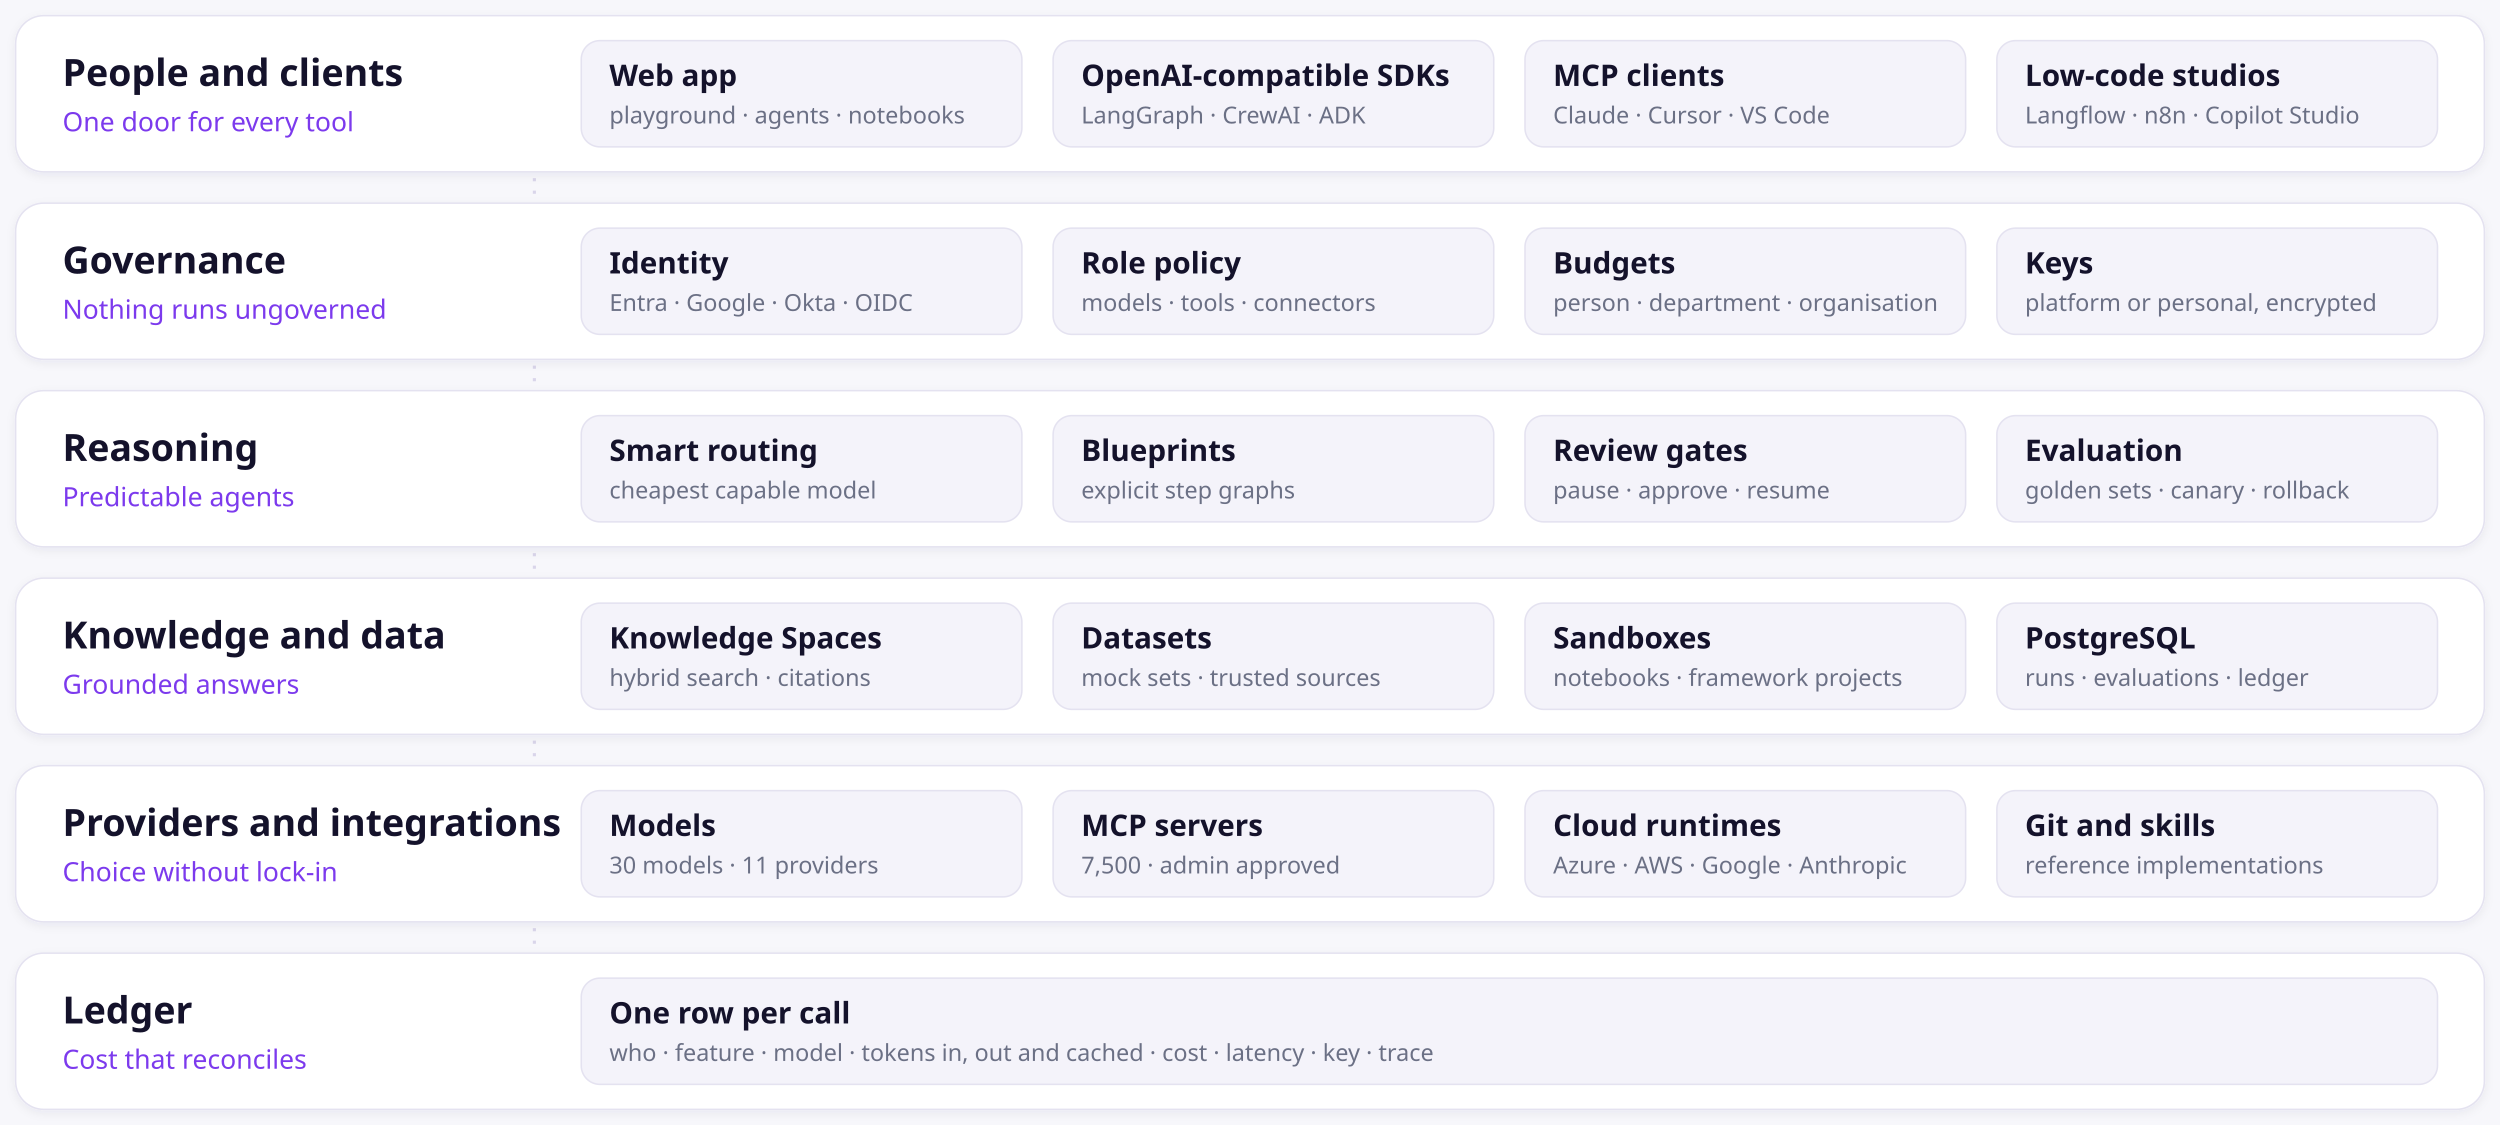
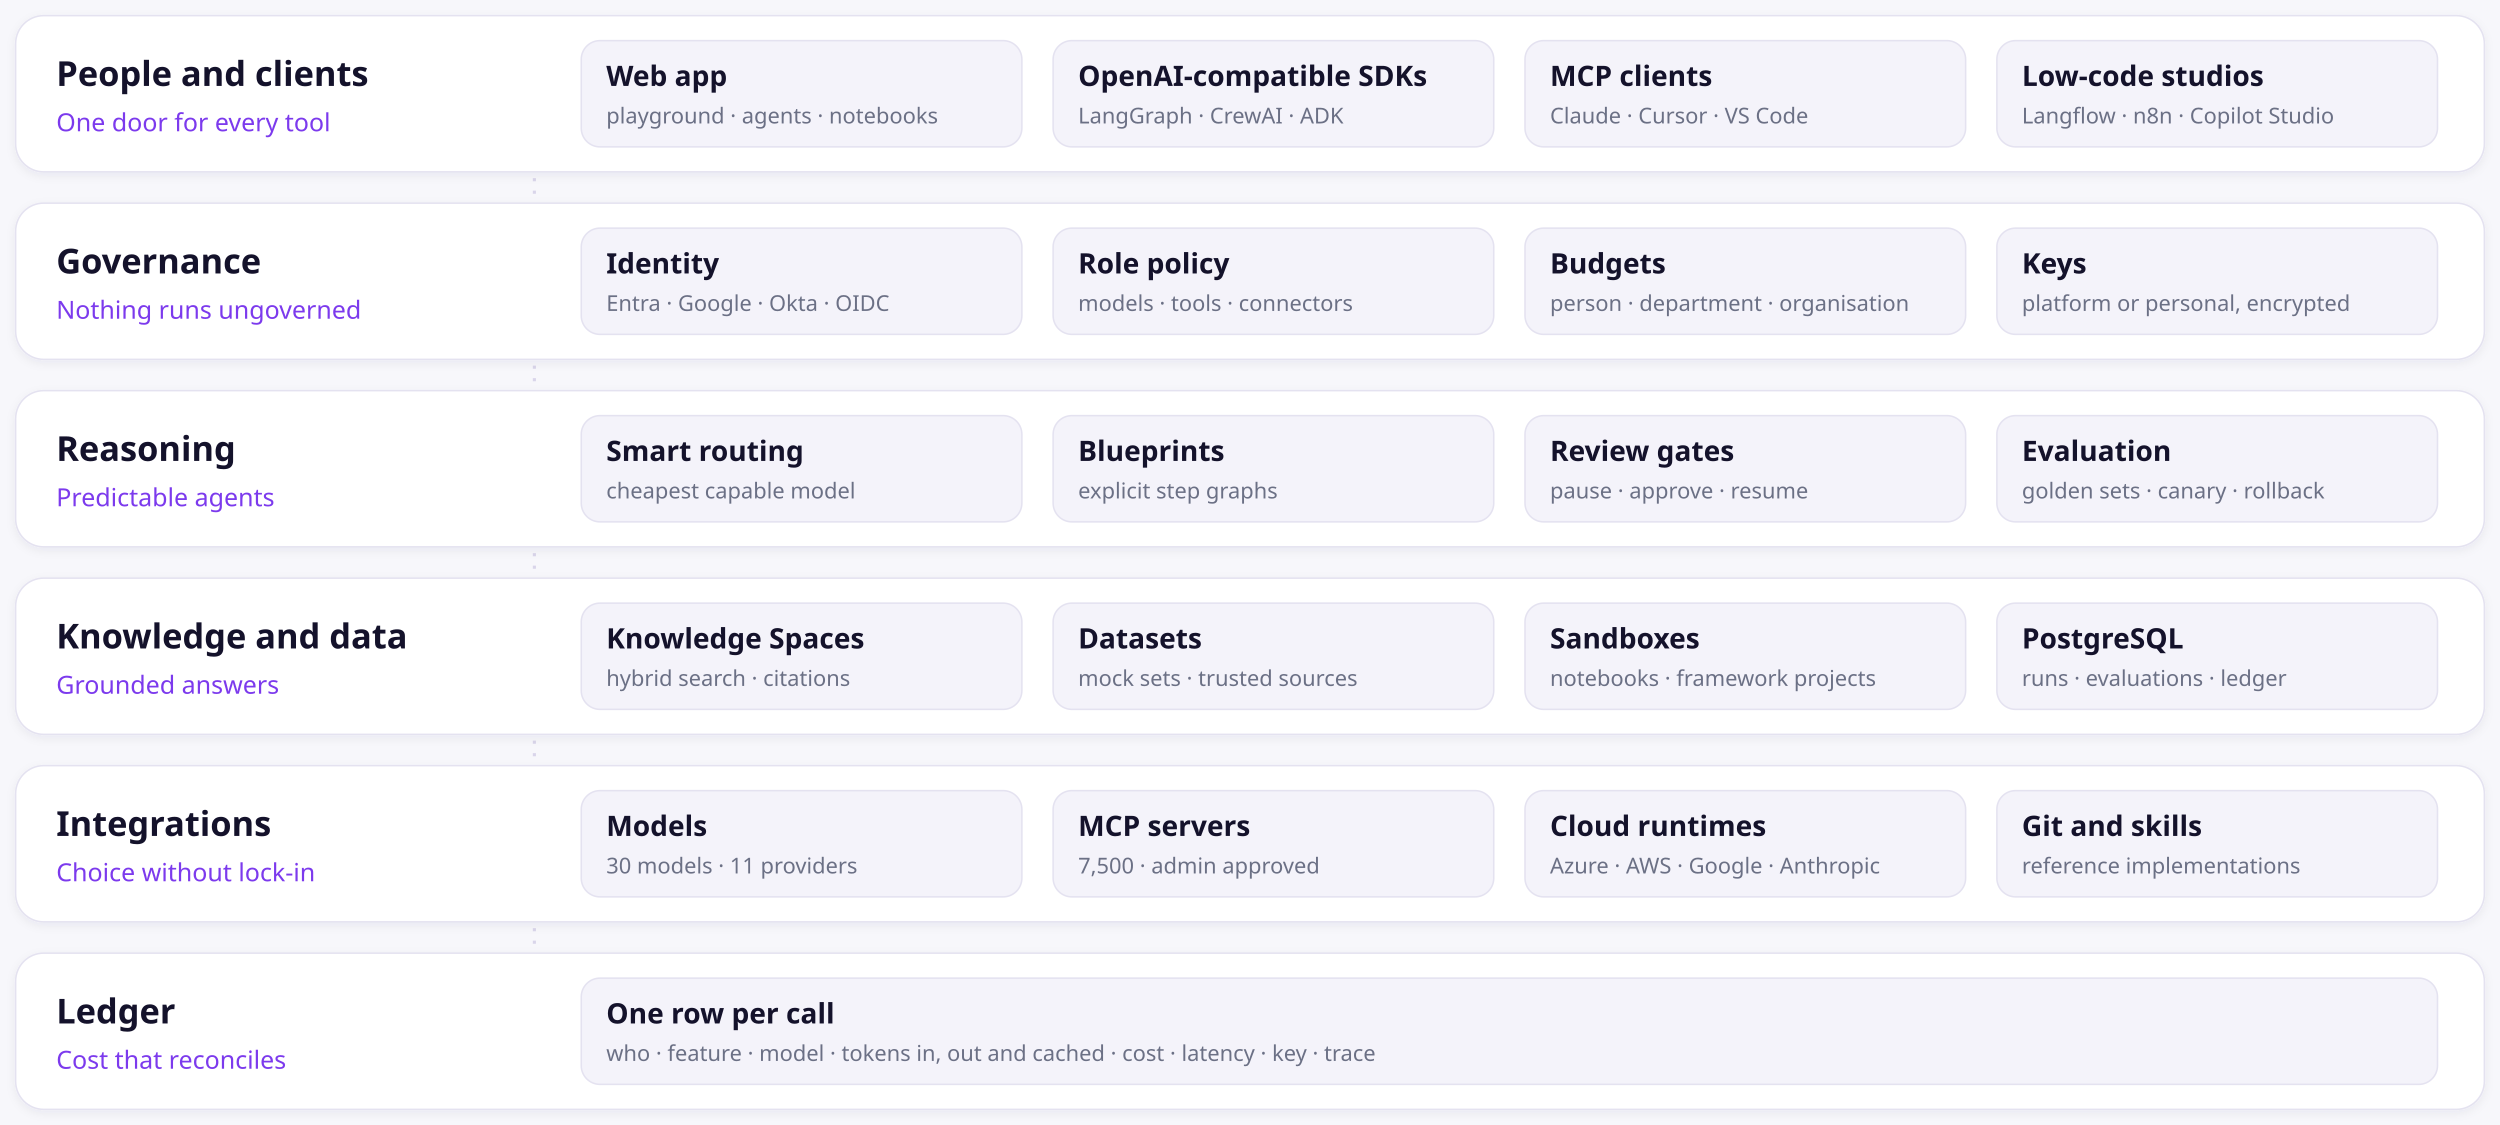
- <svg xmlns="http://www.w3.org/2000/svg" viewBox="0 0 1600 720" width="1600" height="720" font-family="Instrument Sans, ui-sans-serif, system-ui, sans-serif">
+ <svg xmlns="http://www.w3.org/2000/svg" viewBox="0 0 1600 720" width="1600" height="720" font-family="Sora, ui-sans-serif, system-ui, sans-serif">
  <defs>
    <linearGradient id="brand" x1="0" y1="0" x2="1" y2="0">
      <stop offset="0" stop-color="#7C3AED" />
      <stop offset="0.55" stop-color="#DB2777" />
      <stop offset="1" stop-color="#0891B2" />
    </linearGradient>
    <linearGradient id="brandv" x1="0" y1="0" x2="0" y2="1">
      <stop offset="0" stop-color="#7C3AED" />
      <stop offset="0.55" stop-color="#DB2777" />
      <stop offset="1" stop-color="#0891B2" />
    </linearGradient>
    <radialGradient id="glow">
      <stop offset="0" stop-color="#FFFFFF" />
      <stop offset="0.3" stop-color="#F0ABFC" />
      <stop offset="0.65" stop-color="#7C3AED" stop-opacity="0.35" />
      <stop offset="1" stop-color="#7C3AED" stop-opacity="0" />
    </radialGradient>
    <filter id="soft" x="-30%" y="-30%" width="160%" height="160%">
      <feGaussianBlur stdDeviation="10" />
    </filter>
    <filter id="shadow" x="-10%" y="-10%" width="120%" height="140%">
      <feDropShadow dx="0" dy="2" stdDeviation="3" flood-color="#1E1B4B" flood-opacity="0.06" />
    </filter>
  </defs>
  <rect width="1600" height="720" fill="#F7F7FB" />
  <line x1="342" y1="10" x2="342" y2="710" stroke="#D9D5EA" stroke-width="2" stroke-dasharray="2 6" />
  <rect x="10" y="10" width="1580" height="100" rx="18" fill="#FFFFFF" stroke="#E4E2F0" filter="url(#shadow)" />
  <g opacity="0">
    <animate attributeName="opacity" dur="10.0s" repeatCount="indefinite" keyTimes="0;0.04;0.065;0.915;0.94;1" values="0;0;1;1;0;0" />
    <rect x="6" y="6" width="1588" height="108" rx="22" fill="#7C3AED" opacity="0.22" filter="url(#soft)" />
    <rect x="10" y="10" width="1580" height="100" rx="18" fill="#FBFAFF" stroke="url(#brand)" stroke-width="3" />
  </g>
-   <text x="40" y="55" font-size="24" font-weight="600" fill="#14122B" text-anchor="start">People and clients</text>
-   <text x="40" y="84" font-size="17" font-weight="500" fill="#7C3AED" text-anchor="start">One door for every tool</text>
+   <text x="36" y="55" font-size="22" font-weight="600" fill="#14122B" text-anchor="start">People and clients</text>
+   <text x="36" y="84" font-size="16" font-weight="500" fill="#7C3AED" text-anchor="start">One door for every tool</text>
  <rect x="372" y="26" width="282" height="68" rx="12" fill="#F4F3FA" stroke="#E4E2F0" />
  <g opacity="0">
    <animate attributeName="opacity" dur="10.0s" repeatCount="indefinite" keyTimes="0;0.05;0.075;0.13;0.155;1" values="0;0;1;1;0;0" />
    <rect x="368" y="22" width="290" height="76" rx="16" fill="#7C3AED" opacity="0.22" filter="url(#soft)" />
    <rect x="372" y="26" width="282" height="68" rx="12" fill="#FFFFFF" stroke="url(#brand)" stroke-width="3" />
  </g>
-   <text x="390" y="55" font-size="19" font-weight="600" fill="#14122B" text-anchor="start">Web app</text>
-   <text x="390" y="79" font-size="15" font-weight="400" fill="#6B7085" text-anchor="start">playground · agents · notebooks</text>
+   <text x="388" y="55" font-size="18" font-weight="600" fill="#14122B" text-anchor="start">Web app</text>
+   <text x="388" y="79" font-size="14" font-weight="400" fill="#6B7085" text-anchor="start">playground · agents · notebooks</text>
  <rect x="674" y="26" width="282" height="68" rx="12" fill="#F4F3FA" stroke="#E4E2F0" />
  <g opacity="0">
    <animate attributeName="opacity" dur="10.0s" repeatCount="indefinite" keyTimes="0;0.066;0.091;0.146;0.171;1" values="0;0;1;1;0;0" />
    <rect x="670" y="22" width="290" height="76" rx="16" fill="#7C3AED" opacity="0.22" filter="url(#soft)" />
    <rect x="674" y="26" width="282" height="68" rx="12" fill="#FFFFFF" stroke="url(#brand)" stroke-width="3" />
  </g>
-   <text x="692" y="55" font-size="19" font-weight="600" fill="#14122B" text-anchor="start">OpenAI-compatible SDKs</text>
-   <text x="692" y="79" font-size="15" font-weight="400" fill="#6B7085" text-anchor="start">LangGraph · CrewAI · ADK</text>
+   <text x="690" y="55" font-size="18" font-weight="600" fill="#14122B" text-anchor="start">OpenAI-compatible SDKs</text>
+   <text x="690" y="79" font-size="14" font-weight="400" fill="#6B7085" text-anchor="start">LangGraph · CrewAI · ADK</text>
  <rect x="976" y="26" width="282" height="68" rx="12" fill="#F4F3FA" stroke="#E4E2F0" />
  <g opacity="0">
    <animate attributeName="opacity" dur="10.0s" repeatCount="indefinite" keyTimes="0;0.082;0.107;0.162;0.187;1" values="0;0;1;1;0;0" />
    <rect x="972" y="22" width="290" height="76" rx="16" fill="#7C3AED" opacity="0.22" filter="url(#soft)" />
    <rect x="976" y="26" width="282" height="68" rx="12" fill="#FFFFFF" stroke="url(#brand)" stroke-width="3" />
  </g>
-   <text x="994" y="55" font-size="19" font-weight="600" fill="#14122B" text-anchor="start">MCP clients</text>
-   <text x="994" y="79" font-size="15" font-weight="400" fill="#6B7085" text-anchor="start">Claude · Cursor · VS Code</text>
+   <text x="992" y="55" font-size="18" font-weight="600" fill="#14122B" text-anchor="start">MCP clients</text>
+   <text x="992" y="79" font-size="14" font-weight="400" fill="#6B7085" text-anchor="start">Claude · Cursor · VS Code</text>
  <rect x="1278" y="26" width="282" height="68" rx="12" fill="#F4F3FA" stroke="#E4E2F0" />
  <g opacity="0">
    <animate attributeName="opacity" dur="10.0s" repeatCount="indefinite" keyTimes="0;0.098;0.123;0.178;0.203;1" values="0;0;1;1;0;0" />
    <rect x="1274" y="22" width="290" height="76" rx="16" fill="#7C3AED" opacity="0.22" filter="url(#soft)" />
    <rect x="1278" y="26" width="282" height="68" rx="12" fill="#FFFFFF" stroke="url(#brand)" stroke-width="3" />
  </g>
-   <text x="1296" y="55" font-size="19" font-weight="600" fill="#14122B" text-anchor="start">Low-code studios</text>
-   <text x="1296" y="79" font-size="15" font-weight="400" fill="#6B7085" text-anchor="start">Langflow · n8n · Copilot Studio</text>
+   <text x="1294" y="55" font-size="18" font-weight="600" fill="#14122B" text-anchor="start">Low-code studios</text>
+   <text x="1294" y="79" font-size="14" font-weight="400" fill="#6B7085" text-anchor="start">Langflow · n8n · Copilot Studio</text>
  <rect x="10" y="130" width="1580" height="100" rx="18" fill="#FFFFFF" stroke="#E4E2F0" filter="url(#shadow)" />
  <g opacity="0">
    <animate attributeName="opacity" dur="10.0s" repeatCount="indefinite" keyTimes="0;0.175;0.2;0.915;0.94;1" values="0;0;1;1;0;0" />
    <rect x="6" y="126" width="1588" height="108" rx="22" fill="#7C3AED" opacity="0.22" filter="url(#soft)" />
    <rect x="10" y="130" width="1580" height="100" rx="18" fill="#FBFAFF" stroke="url(#brand)" stroke-width="3" />
  </g>
-   <text x="40" y="175" font-size="24" font-weight="600" fill="#14122B" text-anchor="start">Governance</text>
-   <text x="40" y="204" font-size="17" font-weight="500" fill="#7C3AED" text-anchor="start">Nothing runs ungoverned</text>
+   <text x="36" y="175" font-size="22" font-weight="600" fill="#14122B" text-anchor="start">Governance</text>
+   <text x="36" y="204" font-size="16" font-weight="500" fill="#7C3AED" text-anchor="start">Nothing runs ungoverned</text>
  <rect x="372" y="146" width="282" height="68" rx="12" fill="#F4F3FA" stroke="#E4E2F0" />
  <g opacity="0">
    <animate attributeName="opacity" dur="10.0s" repeatCount="indefinite" keyTimes="0;0.185;0.21;0.265;0.29;1" values="0;0;1;1;0;0" />
    <rect x="368" y="142" width="290" height="76" rx="16" fill="#7C3AED" opacity="0.22" filter="url(#soft)" />
    <rect x="372" y="146" width="282" height="68" rx="12" fill="#FFFFFF" stroke="url(#brand)" stroke-width="3" />
  </g>
-   <text x="390" y="175" font-size="19" font-weight="600" fill="#14122B" text-anchor="start">Identity</text>
-   <text x="390" y="199" font-size="15" font-weight="400" fill="#6B7085" text-anchor="start">Entra · Google · Okta · OIDC</text>
+   <text x="388" y="175" font-size="18" font-weight="600" fill="#14122B" text-anchor="start">Identity</text>
+   <text x="388" y="199" font-size="14" font-weight="400" fill="#6B7085" text-anchor="start">Entra · Google · Okta · OIDC</text>
  <rect x="674" y="146" width="282" height="68" rx="12" fill="#F4F3FA" stroke="#E4E2F0" />
  <g opacity="0">
    <animate attributeName="opacity" dur="10.0s" repeatCount="indefinite" keyTimes="0;0.201;0.226;0.281;0.306;1" values="0;0;1;1;0;0" />
    <rect x="670" y="142" width="290" height="76" rx="16" fill="#7C3AED" opacity="0.22" filter="url(#soft)" />
    <rect x="674" y="146" width="282" height="68" rx="12" fill="#FFFFFF" stroke="url(#brand)" stroke-width="3" />
  </g>
-   <text x="692" y="175" font-size="19" font-weight="600" fill="#14122B" text-anchor="start">Role policy</text>
-   <text x="692" y="199" font-size="15" font-weight="400" fill="#6B7085" text-anchor="start">models · tools · connectors</text>
+   <text x="690" y="175" font-size="18" font-weight="600" fill="#14122B" text-anchor="start">Role policy</text>
+   <text x="690" y="199" font-size="14" font-weight="400" fill="#6B7085" text-anchor="start">models · tools · connectors</text>
  <rect x="976" y="146" width="282" height="68" rx="12" fill="#F4F3FA" stroke="#E4E2F0" />
  <g opacity="0">
    <animate attributeName="opacity" dur="10.0s" repeatCount="indefinite" keyTimes="0;0.217;0.242;0.297;0.322;1" values="0;0;1;1;0;0" />
    <rect x="972" y="142" width="290" height="76" rx="16" fill="#7C3AED" opacity="0.22" filter="url(#soft)" />
    <rect x="976" y="146" width="282" height="68" rx="12" fill="#FFFFFF" stroke="url(#brand)" stroke-width="3" />
  </g>
-   <text x="994" y="175" font-size="19" font-weight="600" fill="#14122B" text-anchor="start">Budgets</text>
-   <text x="994" y="199" font-size="15" font-weight="400" fill="#6B7085" text-anchor="start">person · department · organisation</text>
+   <text x="992" y="175" font-size="18" font-weight="600" fill="#14122B" text-anchor="start">Budgets</text>
+   <text x="992" y="199" font-size="14" font-weight="400" fill="#6B7085" text-anchor="start">person · department · organisation</text>
  <rect x="1278" y="146" width="282" height="68" rx="12" fill="#F4F3FA" stroke="#E4E2F0" />
  <g opacity="0">
    <animate attributeName="opacity" dur="10.0s" repeatCount="indefinite" keyTimes="0;0.233;0.258;0.313;0.338;1" values="0;0;1;1;0;0" />
    <rect x="1274" y="142" width="290" height="76" rx="16" fill="#7C3AED" opacity="0.22" filter="url(#soft)" />
    <rect x="1278" y="146" width="282" height="68" rx="12" fill="#FFFFFF" stroke="url(#brand)" stroke-width="3" />
  </g>
-   <text x="1296" y="175" font-size="19" font-weight="600" fill="#14122B" text-anchor="start">Keys</text>
-   <text x="1296" y="199" font-size="15" font-weight="400" fill="#6B7085" text-anchor="start">platform or personal, encrypted</text>
+   <text x="1294" y="175" font-size="18" font-weight="600" fill="#14122B" text-anchor="start">Keys</text>
+   <text x="1294" y="199" font-size="14" font-weight="400" fill="#6B7085" text-anchor="start">platform or personal, encrypted</text>
  <rect x="10" y="250" width="1580" height="100" rx="18" fill="#FFFFFF" stroke="#E4E2F0" filter="url(#shadow)" />
  <g opacity="0">
    <animate attributeName="opacity" dur="10.0s" repeatCount="indefinite" keyTimes="0;0.31;0.335;0.915;0.94;1" values="0;0;1;1;0;0" />
    <rect x="6" y="246" width="1588" height="108" rx="22" fill="#7C3AED" opacity="0.22" filter="url(#soft)" />
    <rect x="10" y="250" width="1580" height="100" rx="18" fill="#FBFAFF" stroke="url(#brand)" stroke-width="3" />
  </g>
-   <text x="40" y="295" font-size="24" font-weight="600" fill="#14122B" text-anchor="start">Reasoning</text>
-   <text x="40" y="324" font-size="17" font-weight="500" fill="#7C3AED" text-anchor="start">Predictable agents</text>
+   <text x="36" y="295" font-size="22" font-weight="600" fill="#14122B" text-anchor="start">Reasoning</text>
+   <text x="36" y="324" font-size="16" font-weight="500" fill="#7C3AED" text-anchor="start">Predictable agents</text>
  <rect x="372" y="266" width="282" height="68" rx="12" fill="#F4F3FA" stroke="#E4E2F0" />
  <g opacity="0">
    <animate attributeName="opacity" dur="10.0s" repeatCount="indefinite" keyTimes="0;0.32;0.345;0.4;0.425;1" values="0;0;1;1;0;0" />
    <rect x="368" y="262" width="290" height="76" rx="16" fill="#7C3AED" opacity="0.22" filter="url(#soft)" />
    <rect x="372" y="266" width="282" height="68" rx="12" fill="#FFFFFF" stroke="url(#brand)" stroke-width="3" />
  </g>
-   <text x="390" y="295" font-size="19" font-weight="600" fill="#14122B" text-anchor="start">Smart routing</text>
-   <text x="390" y="319" font-size="15" font-weight="400" fill="#6B7085" text-anchor="start">cheapest capable model</text>
+   <text x="388" y="295" font-size="18" font-weight="600" fill="#14122B" text-anchor="start">Smart routing</text>
+   <text x="388" y="319" font-size="14" font-weight="400" fill="#6B7085" text-anchor="start">cheapest capable model</text>
  <rect x="674" y="266" width="282" height="68" rx="12" fill="#F4F3FA" stroke="#E4E2F0" />
  <g opacity="0">
    <animate attributeName="opacity" dur="10.0s" repeatCount="indefinite" keyTimes="0;0.336;0.361;0.416;0.441;1" values="0;0;1;1;0;0" />
    <rect x="670" y="262" width="290" height="76" rx="16" fill="#7C3AED" opacity="0.22" filter="url(#soft)" />
    <rect x="674" y="266" width="282" height="68" rx="12" fill="#FFFFFF" stroke="url(#brand)" stroke-width="3" />
  </g>
-   <text x="692" y="295" font-size="19" font-weight="600" fill="#14122B" text-anchor="start">Blueprints</text>
-   <text x="692" y="319" font-size="15" font-weight="400" fill="#6B7085" text-anchor="start">explicit step graphs</text>
+   <text x="690" y="295" font-size="18" font-weight="600" fill="#14122B" text-anchor="start">Blueprints</text>
+   <text x="690" y="319" font-size="14" font-weight="400" fill="#6B7085" text-anchor="start">explicit step graphs</text>
  <rect x="976" y="266" width="282" height="68" rx="12" fill="#F4F3FA" stroke="#E4E2F0" />
  <g opacity="0">
    <animate attributeName="opacity" dur="10.0s" repeatCount="indefinite" keyTimes="0;0.352;0.377;0.432;0.457;1" values="0;0;1;1;0;0" />
    <rect x="972" y="262" width="290" height="76" rx="16" fill="#7C3AED" opacity="0.22" filter="url(#soft)" />
    <rect x="976" y="266" width="282" height="68" rx="12" fill="#FFFFFF" stroke="url(#brand)" stroke-width="3" />
  </g>
-   <text x="994" y="295" font-size="19" font-weight="600" fill="#14122B" text-anchor="start">Review gates</text>
-   <text x="994" y="319" font-size="15" font-weight="400" fill="#6B7085" text-anchor="start">pause · approve · resume</text>
+   <text x="992" y="295" font-size="18" font-weight="600" fill="#14122B" text-anchor="start">Review gates</text>
+   <text x="992" y="319" font-size="14" font-weight="400" fill="#6B7085" text-anchor="start">pause · approve · resume</text>
  <rect x="1278" y="266" width="282" height="68" rx="12" fill="#F4F3FA" stroke="#E4E2F0" />
  <g opacity="0">
    <animate attributeName="opacity" dur="10.0s" repeatCount="indefinite" keyTimes="0;0.368;0.393;0.448;0.473;1" values="0;0;1;1;0;0" />
    <rect x="1274" y="262" width="290" height="76" rx="16" fill="#7C3AED" opacity="0.22" filter="url(#soft)" />
    <rect x="1278" y="266" width="282" height="68" rx="12" fill="#FFFFFF" stroke="url(#brand)" stroke-width="3" />
  </g>
-   <text x="1296" y="295" font-size="19" font-weight="600" fill="#14122B" text-anchor="start">Evaluation</text>
-   <text x="1296" y="319" font-size="15" font-weight="400" fill="#6B7085" text-anchor="start">golden sets · canary · rollback</text>
+   <text x="1294" y="295" font-size="18" font-weight="600" fill="#14122B" text-anchor="start">Evaluation</text>
+   <text x="1294" y="319" font-size="14" font-weight="400" fill="#6B7085" text-anchor="start">golden sets · canary · rollback</text>
  <rect x="10" y="370" width="1580" height="100" rx="18" fill="#FFFFFF" stroke="#E4E2F0" filter="url(#shadow)" />
  <g opacity="0">
    <animate attributeName="opacity" dur="10.0s" repeatCount="indefinite" keyTimes="0;0.445;0.47;0.915;0.94;1" values="0;0;1;1;0;0" />
    <rect x="6" y="366" width="1588" height="108" rx="22" fill="#7C3AED" opacity="0.22" filter="url(#soft)" />
    <rect x="10" y="370" width="1580" height="100" rx="18" fill="#FBFAFF" stroke="url(#brand)" stroke-width="3" />
  </g>
-   <text x="40" y="415" font-size="24" font-weight="600" fill="#14122B" text-anchor="start">Knowledge and data</text>
-   <text x="40" y="444" font-size="17" font-weight="500" fill="#7C3AED" text-anchor="start">Grounded answers</text>
+   <text x="36" y="415" font-size="22" font-weight="600" fill="#14122B" text-anchor="start">Knowledge and data</text>
+   <text x="36" y="444" font-size="16" font-weight="500" fill="#7C3AED" text-anchor="start">Grounded answers</text>
  <rect x="372" y="386" width="282" height="68" rx="12" fill="#F4F3FA" stroke="#E4E2F0" />
  <g opacity="0">
    <animate attributeName="opacity" dur="10.0s" repeatCount="indefinite" keyTimes="0;0.455;0.48;0.535;0.56;1" values="0;0;1;1;0;0" />
    <rect x="368" y="382" width="290" height="76" rx="16" fill="#7C3AED" opacity="0.22" filter="url(#soft)" />
    <rect x="372" y="386" width="282" height="68" rx="12" fill="#FFFFFF" stroke="url(#brand)" stroke-width="3" />
  </g>
-   <text x="390" y="415" font-size="19" font-weight="600" fill="#14122B" text-anchor="start">Knowledge Spaces</text>
-   <text x="390" y="439" font-size="15" font-weight="400" fill="#6B7085" text-anchor="start">hybrid search · citations</text>
+   <text x="388" y="415" font-size="18" font-weight="600" fill="#14122B" text-anchor="start">Knowledge Spaces</text>
+   <text x="388" y="439" font-size="14" font-weight="400" fill="#6B7085" text-anchor="start">hybrid search · citations</text>
  <rect x="674" y="386" width="282" height="68" rx="12" fill="#F4F3FA" stroke="#E4E2F0" />
  <g opacity="0">
    <animate attributeName="opacity" dur="10.0s" repeatCount="indefinite" keyTimes="0;0.471;0.496;0.551;0.576;1" values="0;0;1;1;0;0" />
    <rect x="670" y="382" width="290" height="76" rx="16" fill="#7C3AED" opacity="0.22" filter="url(#soft)" />
    <rect x="674" y="386" width="282" height="68" rx="12" fill="#FFFFFF" stroke="url(#brand)" stroke-width="3" />
  </g>
-   <text x="692" y="415" font-size="19" font-weight="600" fill="#14122B" text-anchor="start">Datasets</text>
-   <text x="692" y="439" font-size="15" font-weight="400" fill="#6B7085" text-anchor="start">mock sets · trusted sources</text>
+   <text x="690" y="415" font-size="18" font-weight="600" fill="#14122B" text-anchor="start">Datasets</text>
+   <text x="690" y="439" font-size="14" font-weight="400" fill="#6B7085" text-anchor="start">mock sets · trusted sources</text>
  <rect x="976" y="386" width="282" height="68" rx="12" fill="#F4F3FA" stroke="#E4E2F0" />
  <g opacity="0">
    <animate attributeName="opacity" dur="10.0s" repeatCount="indefinite" keyTimes="0;0.487;0.512;0.567;0.592;1" values="0;0;1;1;0;0" />
    <rect x="972" y="382" width="290" height="76" rx="16" fill="#7C3AED" opacity="0.22" filter="url(#soft)" />
    <rect x="976" y="386" width="282" height="68" rx="12" fill="#FFFFFF" stroke="url(#brand)" stroke-width="3" />
  </g>
-   <text x="994" y="415" font-size="19" font-weight="600" fill="#14122B" text-anchor="start">Sandboxes</text>
-   <text x="994" y="439" font-size="15" font-weight="400" fill="#6B7085" text-anchor="start">notebooks · framework projects</text>
+   <text x="992" y="415" font-size="18" font-weight="600" fill="#14122B" text-anchor="start">Sandboxes</text>
+   <text x="992" y="439" font-size="14" font-weight="400" fill="#6B7085" text-anchor="start">notebooks · framework projects</text>
  <rect x="1278" y="386" width="282" height="68" rx="12" fill="#F4F3FA" stroke="#E4E2F0" />
  <g opacity="0">
    <animate attributeName="opacity" dur="10.0s" repeatCount="indefinite" keyTimes="0;0.503;0.528;0.583;0.608;1" values="0;0;1;1;0;0" />
    <rect x="1274" y="382" width="290" height="76" rx="16" fill="#7C3AED" opacity="0.22" filter="url(#soft)" />
    <rect x="1278" y="386" width="282" height="68" rx="12" fill="#FFFFFF" stroke="url(#brand)" stroke-width="3" />
  </g>
-   <text x="1296" y="415" font-size="19" font-weight="600" fill="#14122B" text-anchor="start">PostgreSQL</text>
-   <text x="1296" y="439" font-size="15" font-weight="400" fill="#6B7085" text-anchor="start">runs · evaluations · ledger</text>
+   <text x="1294" y="415" font-size="18" font-weight="600" fill="#14122B" text-anchor="start">PostgreSQL</text>
+   <text x="1294" y="439" font-size="14" font-weight="400" fill="#6B7085" text-anchor="start">runs · evaluations · ledger</text>
  <rect x="10" y="490" width="1580" height="100" rx="18" fill="#FFFFFF" stroke="#E4E2F0" filter="url(#shadow)" />
  <g opacity="0">
    <animate attributeName="opacity" dur="10.0s" repeatCount="indefinite" keyTimes="0;0.58;0.605;0.915;0.94;1" values="0;0;1;1;0;0" />
    <rect x="6" y="486" width="1588" height="108" rx="22" fill="#7C3AED" opacity="0.22" filter="url(#soft)" />
    <rect x="10" y="490" width="1580" height="100" rx="18" fill="#FBFAFF" stroke="url(#brand)" stroke-width="3" />
  </g>
-   <text x="40" y="535" font-size="24" font-weight="600" fill="#14122B" text-anchor="start">Providers and integrations</text>
-   <text x="40" y="564" font-size="17" font-weight="500" fill="#7C3AED" text-anchor="start">Choice without lock-in</text>
+   <text x="36" y="535" font-size="22" font-weight="600" fill="#14122B" text-anchor="start">Integrations</text>
+   <text x="36" y="564" font-size="16" font-weight="500" fill="#7C3AED" text-anchor="start">Choice without lock-in</text>
  <rect x="372" y="506" width="282" height="68" rx="12" fill="#F4F3FA" stroke="#E4E2F0" />
  <g opacity="0">
    <animate attributeName="opacity" dur="10.0s" repeatCount="indefinite" keyTimes="0;0.59;0.615;0.67;0.695;1" values="0;0;1;1;0;0" />
    <rect x="368" y="502" width="290" height="76" rx="16" fill="#7C3AED" opacity="0.22" filter="url(#soft)" />
    <rect x="372" y="506" width="282" height="68" rx="12" fill="#FFFFFF" stroke="url(#brand)" stroke-width="3" />
  </g>
-   <text x="390" y="535" font-size="19" font-weight="600" fill="#14122B" text-anchor="start">Models</text>
-   <text x="390" y="559" font-size="15" font-weight="400" fill="#6B7085" text-anchor="start">30 models · 11 providers</text>
+   <text x="388" y="535" font-size="18" font-weight="600" fill="#14122B" text-anchor="start">Models</text>
+   <text x="388" y="559" font-size="14" font-weight="400" fill="#6B7085" text-anchor="start">30 models · 11 providers</text>
  <rect x="674" y="506" width="282" height="68" rx="12" fill="#F4F3FA" stroke="#E4E2F0" />
  <g opacity="0">
    <animate attributeName="opacity" dur="10.0s" repeatCount="indefinite" keyTimes="0;0.606;0.631;0.686;0.711;1" values="0;0;1;1;0;0" />
    <rect x="670" y="502" width="290" height="76" rx="16" fill="#7C3AED" opacity="0.22" filter="url(#soft)" />
    <rect x="674" y="506" width="282" height="68" rx="12" fill="#FFFFFF" stroke="url(#brand)" stroke-width="3" />
  </g>
-   <text x="692" y="535" font-size="19" font-weight="600" fill="#14122B" text-anchor="start">MCP servers</text>
-   <text x="692" y="559" font-size="15" font-weight="400" fill="#6B7085" text-anchor="start">7,500 · admin approved</text>
+   <text x="690" y="535" font-size="18" font-weight="600" fill="#14122B" text-anchor="start">MCP servers</text>
+   <text x="690" y="559" font-size="14" font-weight="400" fill="#6B7085" text-anchor="start">7,500 · admin approved</text>
  <rect x="976" y="506" width="282" height="68" rx="12" fill="#F4F3FA" stroke="#E4E2F0" />
  <g opacity="0">
    <animate attributeName="opacity" dur="10.0s" repeatCount="indefinite" keyTimes="0;0.622;0.647;0.702;0.727;1" values="0;0;1;1;0;0" />
    <rect x="972" y="502" width="290" height="76" rx="16" fill="#7C3AED" opacity="0.22" filter="url(#soft)" />
    <rect x="976" y="506" width="282" height="68" rx="12" fill="#FFFFFF" stroke="url(#brand)" stroke-width="3" />
  </g>
-   <text x="994" y="535" font-size="19" font-weight="600" fill="#14122B" text-anchor="start">Cloud runtimes</text>
-   <text x="994" y="559" font-size="15" font-weight="400" fill="#6B7085" text-anchor="start">Azure · AWS · Google · Anthropic</text>
+   <text x="992" y="535" font-size="18" font-weight="600" fill="#14122B" text-anchor="start">Cloud runtimes</text>
+   <text x="992" y="559" font-size="14" font-weight="400" fill="#6B7085" text-anchor="start">Azure · AWS · Google · Anthropic</text>
  <rect x="1278" y="506" width="282" height="68" rx="12" fill="#F4F3FA" stroke="#E4E2F0" />
  <g opacity="0">
    <animate attributeName="opacity" dur="10.0s" repeatCount="indefinite" keyTimes="0;0.638;0.663;0.718;0.743;1" values="0;0;1;1;0;0" />
    <rect x="1274" y="502" width="290" height="76" rx="16" fill="#7C3AED" opacity="0.22" filter="url(#soft)" />
    <rect x="1278" y="506" width="282" height="68" rx="12" fill="#FFFFFF" stroke="url(#brand)" stroke-width="3" />
  </g>
-   <text x="1296" y="535" font-size="19" font-weight="600" fill="#14122B" text-anchor="start">Git and skills</text>
-   <text x="1296" y="559" font-size="15" font-weight="400" fill="#6B7085" text-anchor="start">reference implementations</text>
+   <text x="1294" y="535" font-size="18" font-weight="600" fill="#14122B" text-anchor="start">Git and skills</text>
+   <text x="1294" y="559" font-size="14" font-weight="400" fill="#6B7085" text-anchor="start">reference implementations</text>
  <rect x="10" y="610" width="1580" height="100" rx="18" fill="#FFFFFF" stroke="#E4E2F0" filter="url(#shadow)" />
  <g opacity="0">
    <animate attributeName="opacity" dur="10.0s" repeatCount="indefinite" keyTimes="0;0.715;0.74;0.915;0.94;1" values="0;0;1;1;0;0" />
    <rect x="6" y="606" width="1588" height="108" rx="22" fill="#7C3AED" opacity="0.22" filter="url(#soft)" />
    <rect x="10" y="610" width="1580" height="100" rx="18" fill="#FBFAFF" stroke="url(#brand)" stroke-width="3" />
  </g>
-   <text x="40" y="655" font-size="24" font-weight="600" fill="#14122B" text-anchor="start">Ledger</text>
-   <text x="40" y="684" font-size="17" font-weight="500" fill="#7C3AED" text-anchor="start">Cost that reconciles</text>
+   <text x="36" y="655" font-size="22" font-weight="600" fill="#14122B" text-anchor="start">Ledger</text>
+   <text x="36" y="684" font-size="16" font-weight="500" fill="#7C3AED" text-anchor="start">Cost that reconciles</text>
  <rect x="372" y="626" width="1188" height="68" rx="12" fill="#F4F3FA" stroke="#E4E2F0" />
  <g opacity="0">
    <animate attributeName="opacity" dur="10.0s" repeatCount="indefinite" keyTimes="0;0.725;0.75;0.805;0.83;1" values="0;0;1;1;0;0" />
    <rect x="368" y="622" width="1196" height="76" rx="16" fill="#7C3AED" opacity="0.22" filter="url(#soft)" />
    <rect x="372" y="626" width="1188" height="68" rx="12" fill="#FFFFFF" stroke="url(#brand)" stroke-width="3" />
  </g>
-   <text x="390" y="655" font-size="19" font-weight="600" fill="#14122B" text-anchor="start">One row per call</text>
-   <text x="390" y="679" font-size="15" font-weight="400" fill="#6B7085" text-anchor="start">who · feature · model · tokens in, out and cached · cost · latency · key · trace</text>
+   <text x="388" y="655" font-size="18" font-weight="600" fill="#14122B" text-anchor="start">One row per call</text>
+   <text x="388" y="679" font-size="14" font-weight="400" fill="#6B7085" text-anchor="start">who · feature · model · tokens in, out and cached · cost · latency · key · trace</text>
  <g opacity="0">
    <animate attributeName="opacity" dur="10.0s" repeatCount="indefinite" keyTimes="0;0;0.01;0.84;0.852;1" values="0;0;1;1;0;0" />
    <path d="M 342 10 L 342 710" fill="none" stroke="url(#brand)" stroke-width="5" stroke-linecap="round" pathLength="100" stroke-dasharray="22 78" stroke-dashoffset="22">
      <animate attributeName="stroke-dashoffset" dur="10.0s" repeatCount="indefinite" keyTimes="0;0.01;0.84;1" values="22;22;-100;-100" />
    </path>
    <circle r="16" fill="url(#glow)">
      <animateMotion dur="10.0s" repeatCount="indefinite" path="M 342 10 L 342 710" keyPoints="0;0;1;1" keyTimes="0;0.01;0.84;1" calcMode="linear" />
    </circle>
    <circle r="4.5" fill="#FFFFFF">
      <animateMotion dur="10.0s" repeatCount="indefinite" path="M 342 10 L 342 710" keyPoints="0;0;1;1" keyTimes="0;0.01;0.84;1" calcMode="linear" />
    </circle>
  </g>
</svg>
